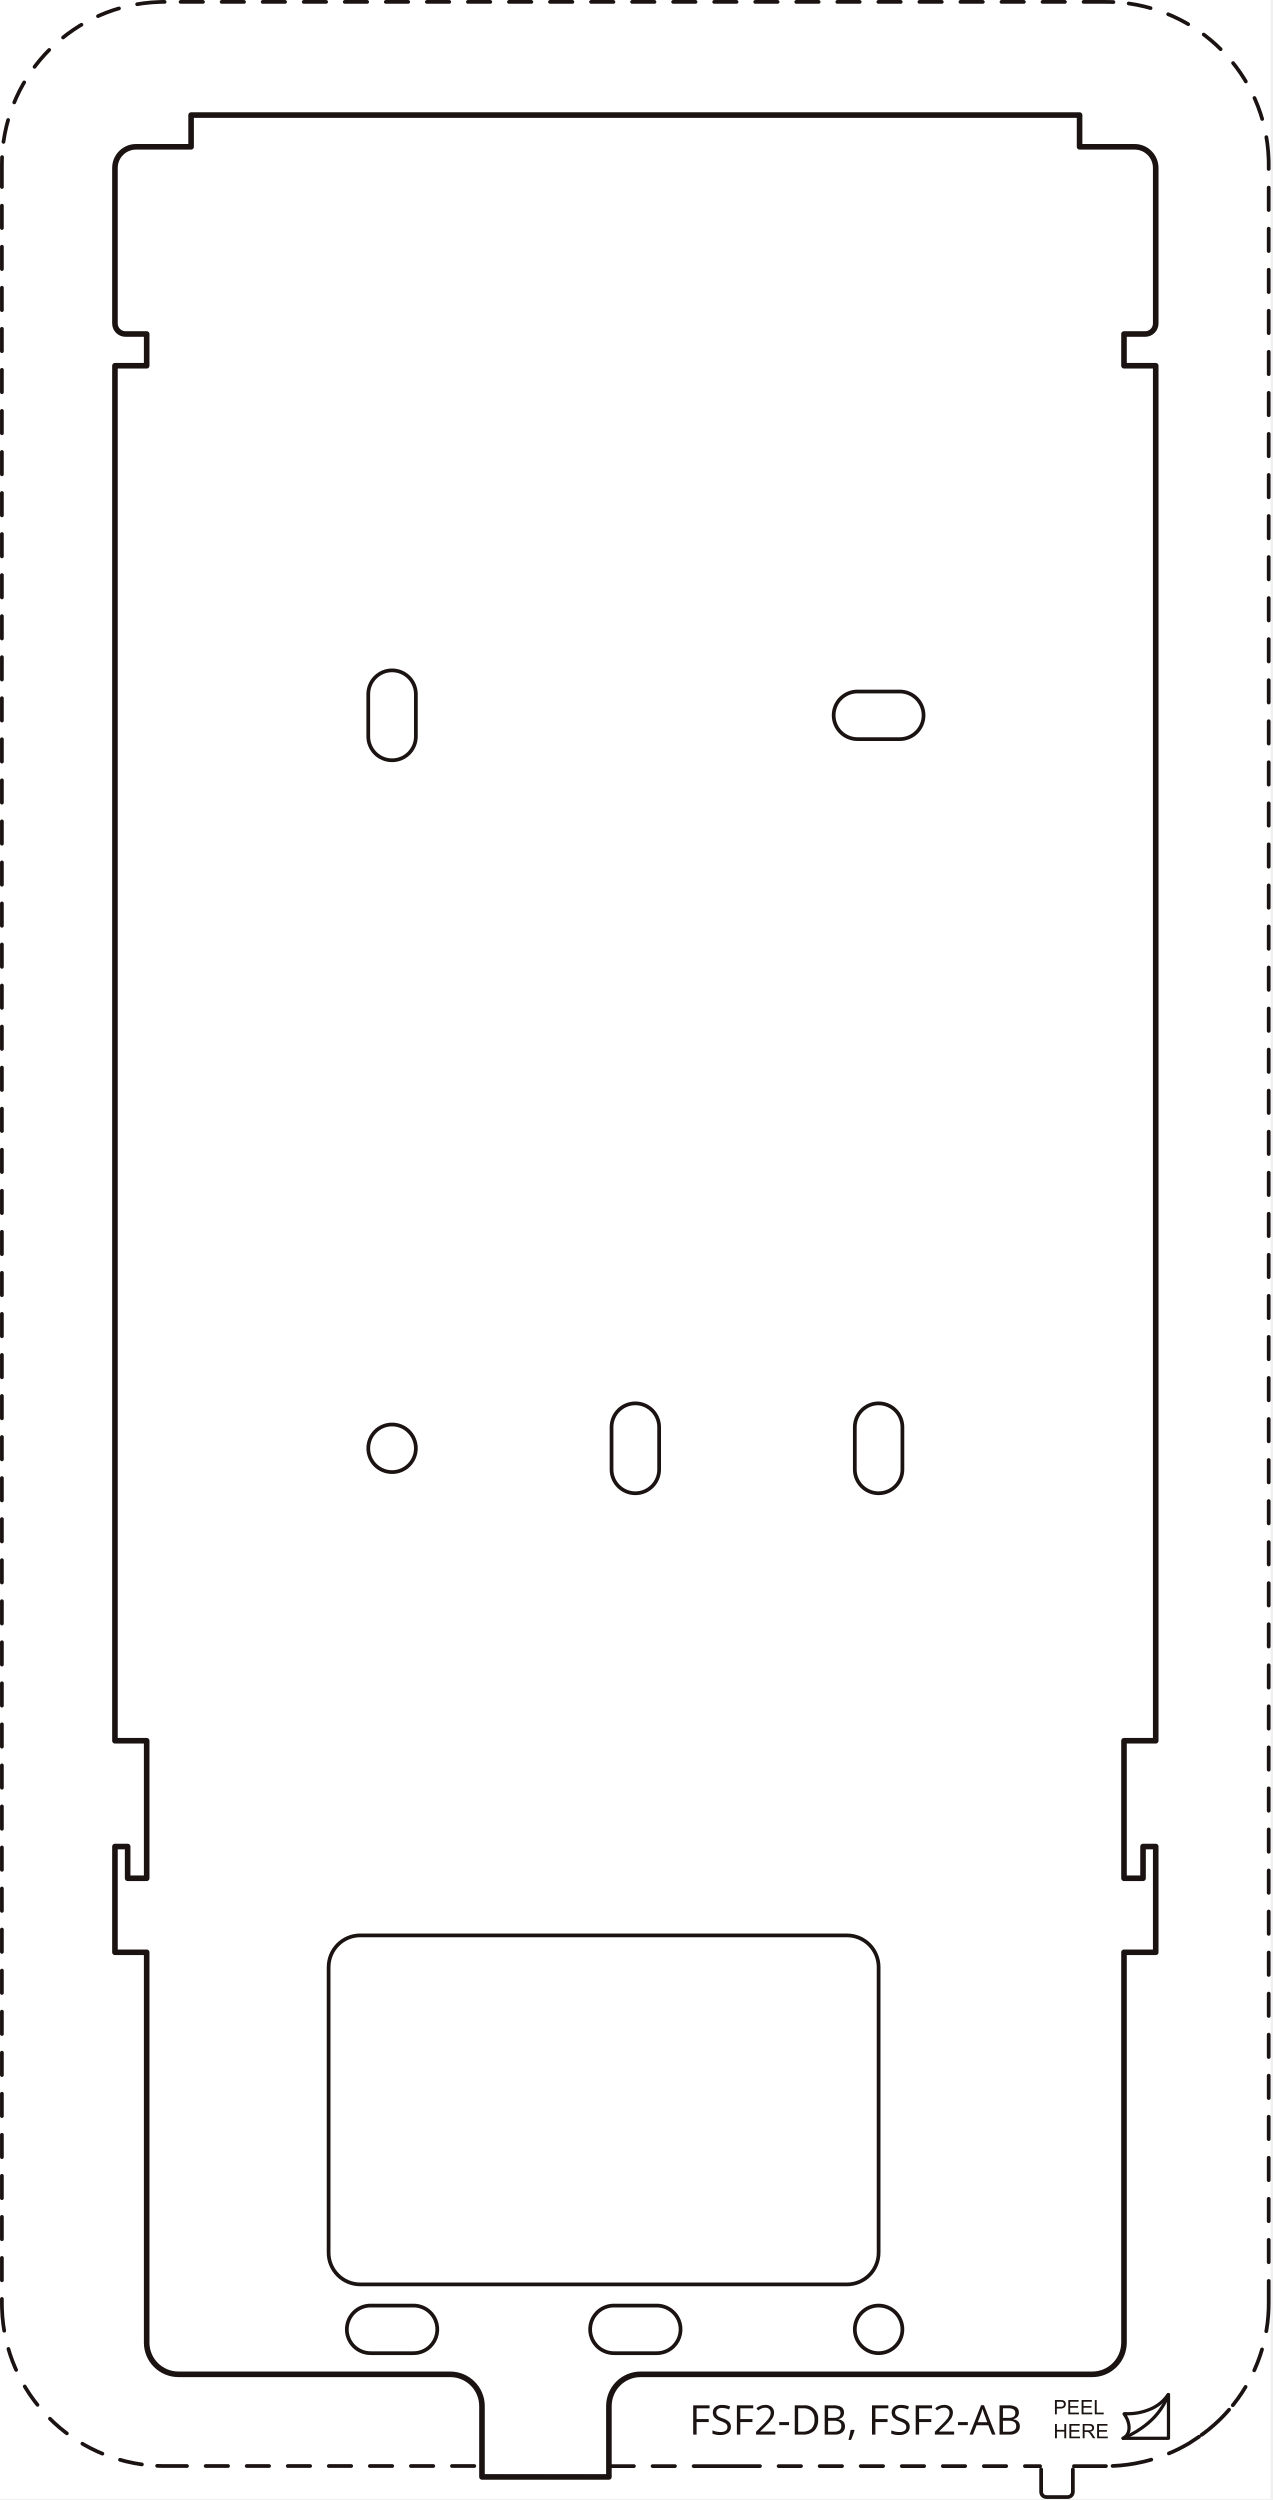
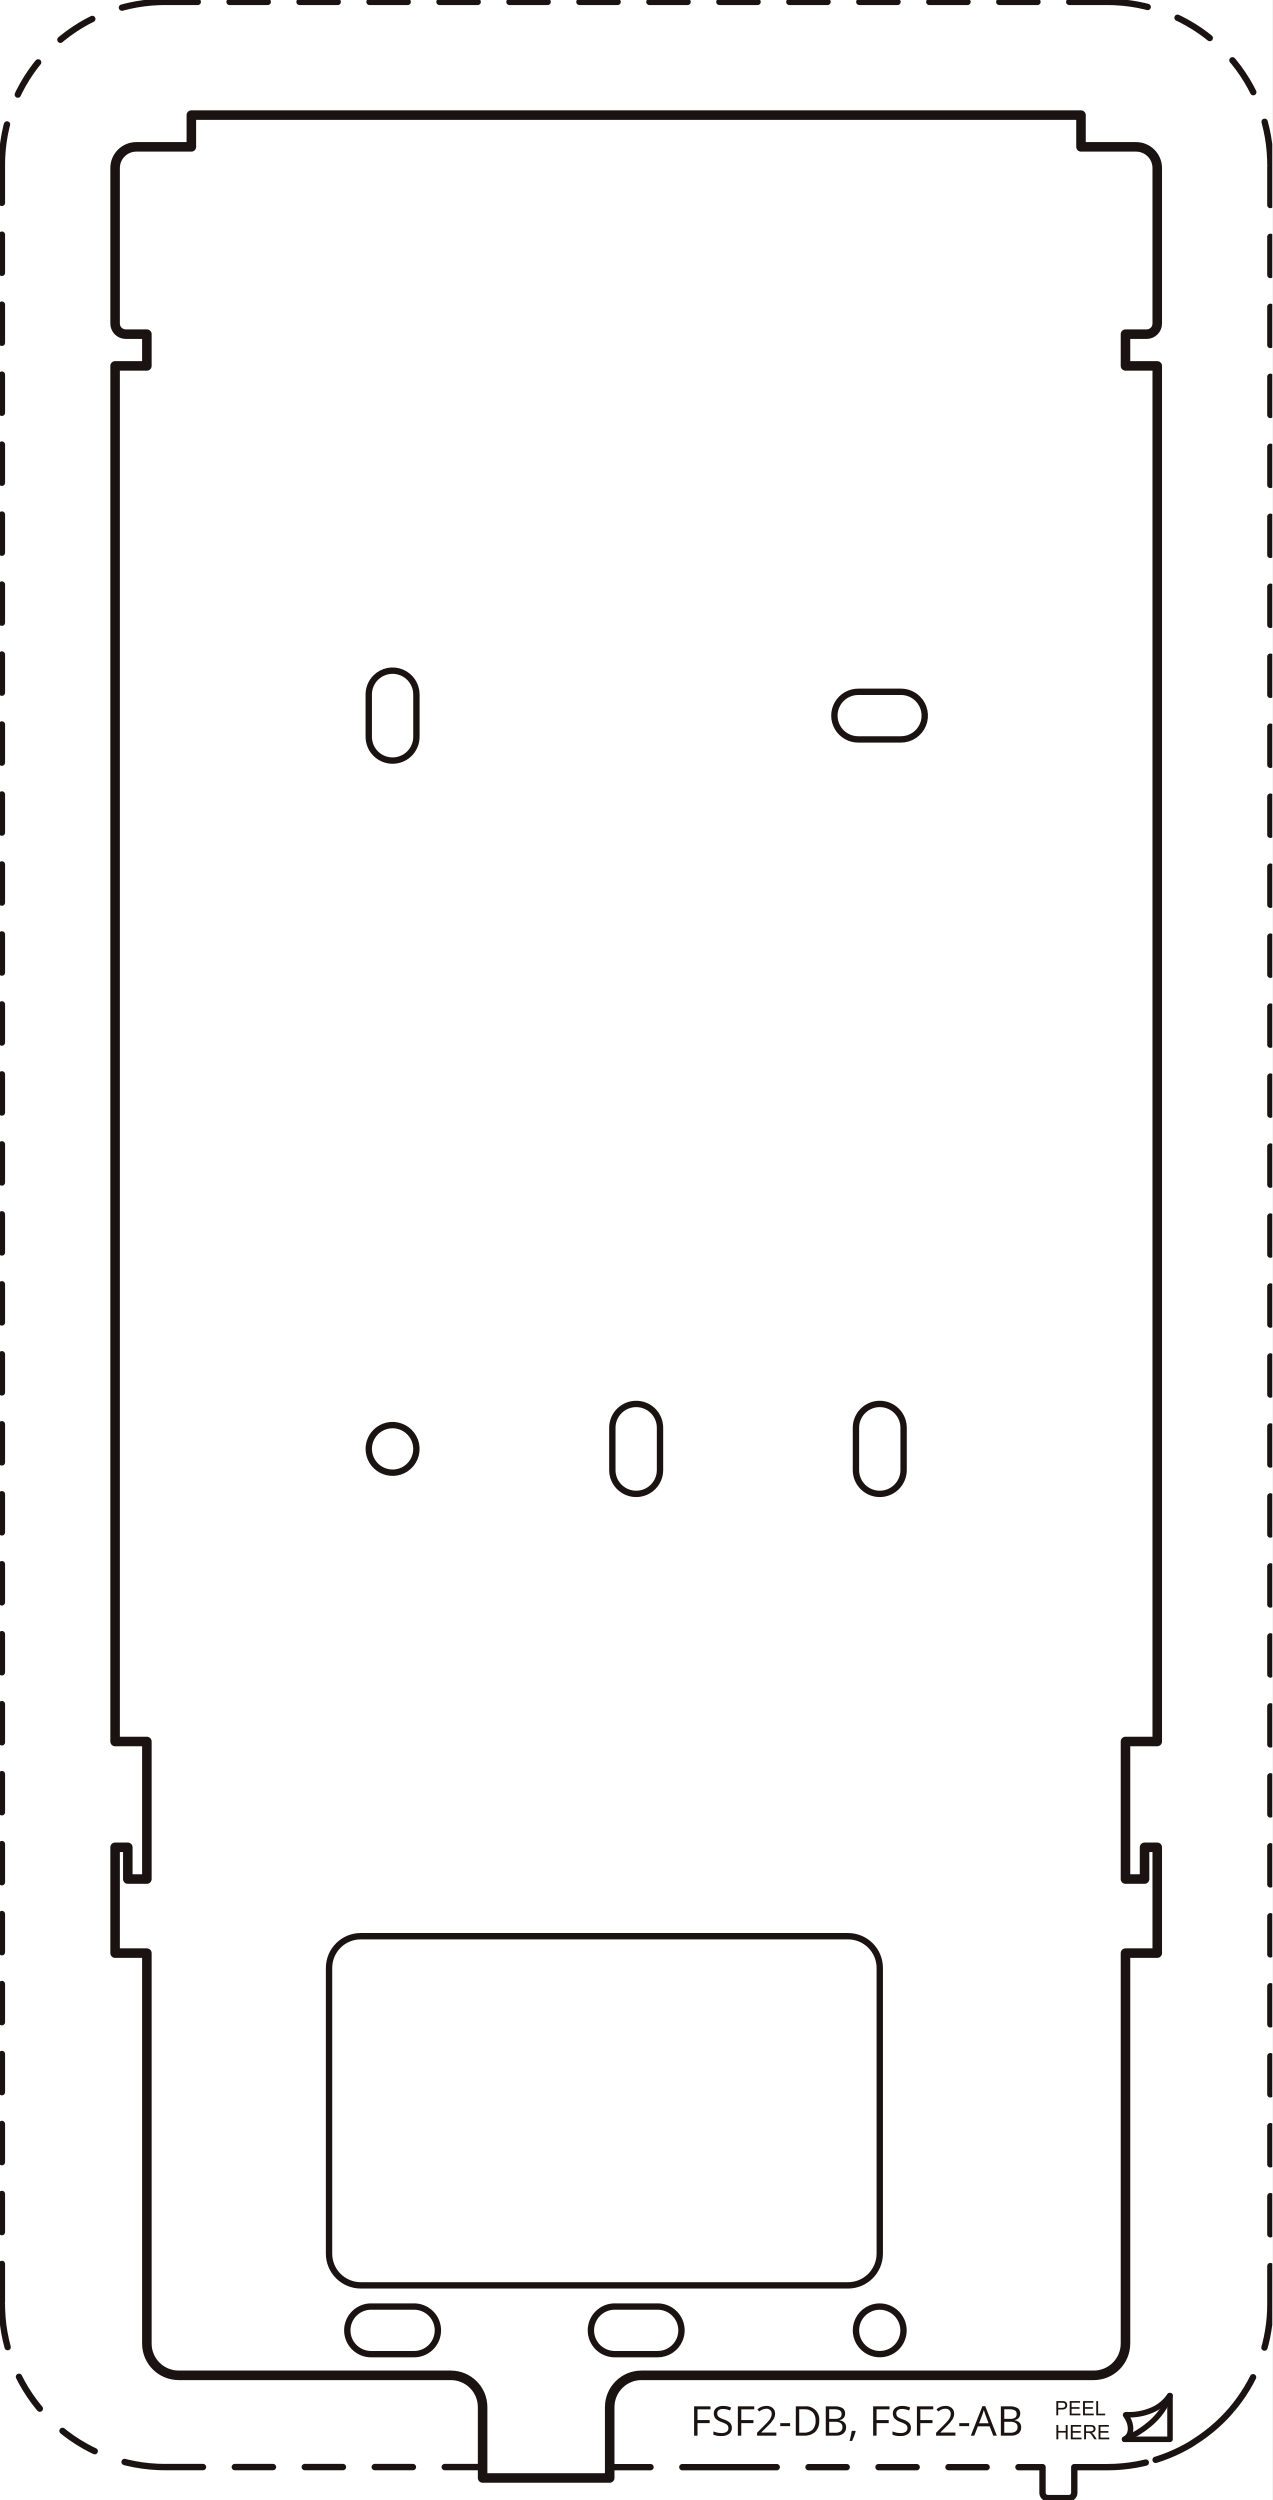
- <svg xmlns="http://www.w3.org/2000/svg" width="341" height="670" fill="none" viewBox="0 0 341 670">
+ <svg xmlns="http://www.w3.org/2000/svg" width="200" height="393" fill="none" viewBox="0 0 200 393">
  <g clip-path="url(#a)">
-     <path fill="#fff" d="M0 0h340.517v669.717H0z" />
-     <path stroke="#1a1311" stroke-linecap="round" stroke-linejoin="round" d="M226.964 612.224H96.57M96.57 518.681h130.394M88.066 603.72v-76.535M235.468 527.185v76.535M88.066 603.72a8.5 8.5 0 0 0 8.5 8.5M96.57 518.681a8.5 8.5 0 0 0-8.5 8.5M235.468 527.185a8.5 8.5 0 0 0-8.5-8.5M226.964 612.224a8.5 8.5 0 0 0 8.5-8.5" />
-     <path stroke="#1a1311" stroke-linecap="round" stroke-linejoin="round" stroke-width="1.5" d="M163.185 663.815h-34.016M292.727 636.319H171.688M120.664 636.319h-72.85M30.806 523.216V494.87M30.806 466.524V98.02M30.806 86.681V45.012M34.208 503.374v-8.504M30.806 523.216h8.504M301.232 523.216h8.504M39.31 89.516v8.504M39.31 466.523v36.85M39.31 523.216v104.598M51.216 39.342v-8.504M34.208 503.374h5.102M301.232 503.374h5.102M309.736 494.87h-3.402M34.208 494.87h-3.402M30.806 466.523h8.504M301.232 466.523h8.504M129.169 663.815v-3.792M129.169 660.13v-15.307M163.184 663.815v-18.992M289.326 34.24v5.102M289.326 34.24v-3.402M301.232 627.814V523.216M301.232 503.373v-36.85M301.232 98.02v-8.504M306.334 503.374v-8.504M309.735 45.012v41.669M309.735 523.216V494.87M309.735 466.524V98.02M34.491 98.02h-3.685M34.491 98.02h4.819M301.232 98.02h8.504M306.901 89.516h-5.669M33.641 89.516h5.67M304.066 39.342h-14.74M51.216 39.342h-14.74M51.216 30.838h238.11M129.169 644.823a8.5 8.5 0 0 0-8.5-8.5M39.307 627.815a8.5 8.5 0 0 0 8.5 8.5M36.476 39.342a5.67 5.67 0 0 0-5.67 5.67M30.807 86.681a2.835 2.835 0 0 0 2.835 2.835M171.688 636.319a8.5 8.5 0 0 0-8.5 8.5M292.728 636.319a8.5 8.5 0 0 0 8.5-8.5M309.735 45.012a5.67 5.67 0 0 0-5.669-5.67M306.901 89.516a2.833 2.833 0 0 0 2.834-2.835" />
-     <path stroke="#1a1311" stroke-linecap="round" stroke-linejoin="round" d="M98.696 388.146a6.378 6.378 0 1 1 12.756-.003 6.378 6.378 0 0 1-12.756.003M110.744 630.649H99.405M99.405 617.894h11.339M99.407 617.894a6.38 6.38 0 0 0-4.561 1.839 6.39 6.39 0 0 0-1.897 4.539 6.38 6.38 0 0 0 6.458 6.377M110.743 630.649a6.38 6.38 0 0 0 4.562-1.839 6.388 6.388 0 0 0 1.403-6.998 6.4 6.4 0 0 0-1.403-2.079 6.4 6.4 0 0 0-4.562-1.839M98.696 197.374v-11.339M111.452 186.035v11.339M111.452 186.035a6.37 6.37 0 0 0-1.868-4.51 6.39 6.39 0 0 0-4.51-1.868 6.4 6.4 0 0 0-4.51 1.868 6.37 6.37 0 0 0-1.868 4.51M98.696 197.374a6.377 6.377 0 1 0 12.756 0M163.893 393.815v-11.339M176.649 382.476v11.339M163.893 393.815a6.378 6.378 0 1 0 12.756 0M176.649 382.476a6.378 6.378 0 1 0-12.756 0M229.09 393.815v-11.339M241.846 382.476v11.339M229.09 393.815a6.378 6.378 0 1 0 12.756 0M241.846 382.476a6.378 6.378 0 1 0-12.756 0M175.941 630.649h-11.339M164.602 617.894h11.339M164.607 617.894a6.38 6.38 0 0 0-4.561 1.839 6.39 6.39 0 0 0-1.404 6.998 6.4 6.4 0 0 0 3.5 3.456 6.4 6.4 0 0 0 2.465.462M175.94 630.649a6.38 6.38 0 0 0 4.561-1.839 6.388 6.388 0 0 0 1.404-6.998 6.4 6.4 0 0 0-3.5-3.456 6.4 6.4 0 0 0-2.465-.462M229.09 624.271a6.377 6.377 0 1 1 12.754 0 6.377 6.377 0 0 1-12.754 0M241.137 198.083h-11.339M229.798 185.327h11.339M241.137 198.083a6.378 6.378 0 1 0 0-12.756M229.798 185.327a6.378 6.378 0 1 0 0 12.756" />
-     <path stroke="#1a1311" stroke-dasharray="6 5 6 5" stroke-linecap="round" stroke-linejoin="round" d="M280.442 669.217h5.669M129.157 663.771h34.016M292.557 660.917h3.844M163.894 660.917h27.897M197.67 660.917h81.07M290.637 660.917h-2.825M44.117 660.893h85.039M287.528 667.8v-6.883M279.025 667.8v-6.883M296.4.507H44.117M292.421 660.917h.136M287.528 667.8a1.42 1.42 0 0 1-.623 1.173M318.619 654.839a43.9 43.9 0 0 1-11.948 4.849M306.671 659.688q-1.262.306-2.54.536M304.131 660.224a44 44 0 0 1-7.73.693M339.985 618.807a43.6 43.6 0 0 1-10.591 27M340.007 617.283q0 .76-.026 1.52M329.394 645.801q-.469.543-.956 1.071M328.185 647.143q-.384.409-.778.807M328.438 646.872l-.253.271M327.407 647.95q-.384.387-.775.764M326.632 648.714a43 43 0 0 1-5.292 4.324M321.34 653.038q-.623.43-1.259.839M279.647 668.973a1.4 1.4 0 0 1-.622-1.173M297.879.532q.264.009.526.021M296.401.507q.739 0 1.478.025M339.989 42.721q.01.355.017.712M340.007 43.433q0 .342.005.684M42.639 660.868l-.526-.021M44.117 660.893q-.738 0-1.478-.025M.529 618.679a51 51 0 0 1-.017-.711M.507 617.968v-.685M.532 42.639q.009-.263.021-.526M.507 44.117q0-.738.025-1.478M42.721.529q.355-.01.712-.017M43.433.507h.684M286.107 669.217a1.44 1.44 0 0 0 .794-.244M280.442 669.217a1.44 1.44 0 0 1-.795-.244M42.721.529A43.61 43.61 0 0 0 .553 42.113M.507 44.117v573.165M.529 618.679a43.61 43.61 0 0 0 41.584 42.168M340.011 617.282V44.117M339.989 42.721A43.61 43.61 0 0 0 298.407.553M318.619 654.839c.354-.227.7-.461 1.056-.695a6 6 0 0 0 .324-.227M290.637 660.917h1.784M191.791 660.917h6.098" />
-     <path stroke="#1a1311" stroke-linecap="round" stroke-linejoin="round" stroke-width=".87" d="M313.152 641.739v11.719M313.152 653.458h-12.183M313.069 641.739a10.7 10.7 0 0 1-4.88 3.952 15.4 15.4 0 0 1-6.822 1.169M301.254 646.928c1.388 1.885 1.727 4.085.886 5.465a2.9 2.9 0 0 1-1.171 1.065" />
-     <path stroke="#1a1311" stroke-linecap="round" stroke-linejoin="round" stroke-width=".87" d="M313.114 641.807a18.4 18.4 0 0 1-5.286 7.457 25.4 25.4 0 0 1-6.821 4.194" />
-     <path fill="#1a1311" d="M282.726 647.04v-3.833h1.444q.293-.006.582.037c.169.023.33.084.473.178a.93.93 0 0 1 .307.37 1.25 1.25 0 0 1-.2 1.349 1.5 1.5 0 0 1-1.123.338h-.982v1.557zm.506-2.009h.99c.247.024.495-.041.7-.182a.65.65 0 0 0 .207-.515.7.7 0 0 0-.122-.411.57.57 0 0 0-.32-.226 2 2 0 0 0-.472-.034h-.98zM286.307 647.04v-3.833h2.768v.452h-2.268v1.172h2.118v.45h-2.118v1.3h2.351v.452zM289.871 647.04v-3.833h2.769v.452h-2.262v1.172h2.118v.45h-2.118v1.3h2.351v.452zM293.407 647.04v-3.833h.506v3.377h1.886v.452zM282.741 653.458v-3.829h.507v1.578h1.99v-1.573h.507v3.829h-.507v-1.8h-1.99v1.8zM286.599 653.458v-3.829h2.768v.452h-2.26v1.173h2.119v.449h-2.119v1.304h2.351v.452zM290.164 653.458v-3.829h1.7a2.3 2.3 0 0 1 .779.1.84.84 0 0 1 .425.365c.106.173.162.373.16.577a.97.97 0 0 1-.264.687 1.35 1.35 0 0 1-.815.355q.167.074.306.191.242.227.42.509l.666 1.042h-.637l-.507-.8a7 7 0 0 0-.365-.528 1.1 1.1 0 0 0-.258-.256.7.7 0 0 0-.231-.1 1.5 1.5 0 0 0-.282-.018h-.588v1.7zm.506-2.139h1.09q.278.009.543-.072a.58.58 0 0 0 .3-.23.62.62 0 0 0 .1-.343.58.58 0 0 0-.2-.447.92.92 0 0 0-.623-.175h-1.212zM294.029 653.458v-3.829h2.769v.452h-2.262v1.173h2.118v.449h-2.118v1.304h2.35v.452zM186.687 652.477h-.913v-7.853h4.377v.812h-3.464v2.871h3.255v.81h-3.255zM195.883 650.387a1.93 1.93 0 0 1-.752 1.617 3.26 3.26 0 0 1-2.041.58 5.1 5.1 0 0 1-2.149-.359v-.881q.51.212 1.053.322.558.115 1.128.117a2.3 2.3 0 0 0 1.375-.345 1.14 1.14 0 0 0 .462-.965 1.24 1.24 0 0 0-.164-.668 1.5 1.5 0 0 0-.548-.481 7.7 7.7 0 0 0-1.168-.5 3.7 3.7 0 0 1-1.565-.929 2.05 2.05 0 0 1-.471-1.4 1.73 1.73 0 0 1 .683-1.444 2.83 2.83 0 0 1 1.8-.537 5.3 5.3 0 0 1 2.154.43l-.285.794a4.9 4.9 0 0 0-1.89-.408c-.402-.024-.8.086-1.134.311a1.02 1.02 0 0 0-.408.865 1.34 1.34 0 0 0 .15.669c.127.199.301.363.508.477q.523.293 1.093.481a4.3 4.3 0 0 1 1.7.945c.319.359.487.828.469 1.309M198.401 652.477h-.913v-7.853h4.378v.812h-3.465v2.871h3.255v.81h-3.255zM207.785 652.477h-5.162v-.77l2.068-2.079q.663-.644 1.246-1.364c.185-.244.337-.512.452-.795.101-.266.152-.548.15-.832a1.32 1.32 0 0 0-.382-1 1.45 1.45 0 0 0-.492-.289 1.45 1.45 0 0 0-.565-.079 2.6 2.6 0 0 0-.927.162c-.354.143-.683.34-.975.585l-.472-.607a3.62 3.62 0 0 1 2.363-.9 2.5 2.5 0 0 1 1.734.566 1.94 1.94 0 0 1 .629 1.523 2.95 2.95 0 0 1-.419 1.477 9.4 9.4 0 0 1-1.568 1.848l-1.719 1.681v.043h4.039zM208.827 649.936v-.817h2.637v.817zM219.263 648.475a3.97 3.97 0 0 1-1.056 2.973 4.18 4.18 0 0 1-3.037 1.029h-2.175v-7.853h2.406a3.53 3.53 0 0 1 3.672 2.316 3.5 3.5 0 0 1 .19 1.535m-.967.033a3.17 3.17 0 0 0-.771-2.316 3.1 3.1 0 0 0-2.291-.778h-1.327v6.274h1.111a3.39 3.39 0 0 0 2.456-.8 3.19 3.19 0 0 0 .822-2.38M221.014 644.624h2.218a4.17 4.17 0 0 1 2.261.468 1.65 1.65 0 0 1 .7 1.476c.016.419-.122.829-.388 1.153a1.88 1.88 0 0 1-1.137.588v.053q1.788.308 1.789 1.88a2.019 2.019 0 0 1-.712 1.644 3.03 3.03 0 0 1-1.99.591h-2.739zm.913 3.362h1.5c.483.04.967-.065 1.391-.3a1.18 1.18 0 0 0 .424-1.023 1.04 1.04 0 0 0-.473-.954 2.96 2.96 0 0 0-1.5-.292h-1.342zm0 .774v2.937h1.638a2.34 2.34 0 0 0 1.432-.367 1.37 1.37 0 0 0 .48-1.152 1.21 1.21 0 0 0-.491-1.074 2.62 2.62 0 0 0-1.5-.344zM228.941 651.198l.081.124q-.14.537-.4 1.248t-.548 1.325h-.671q.146-.558.32-1.381.176-.822.244-1.316zM234.607 652.477h-.913v-7.853h4.377v.812h-3.464v2.871h3.255v.81h-3.255zM243.807 650.387a1.93 1.93 0 0 1-.752 1.617 3.26 3.26 0 0 1-2.041.58 5.1 5.1 0 0 1-2.149-.359v-.881q.51.212 1.053.322.558.115 1.128.117a2.3 2.3 0 0 0 1.375-.345 1.14 1.14 0 0 0 .462-.965 1.23 1.23 0 0 0-.164-.668 1.5 1.5 0 0 0-.548-.481 8 8 0 0 0-1.168-.5 3.7 3.7 0 0 1-1.565-.929 2.05 2.05 0 0 1-.471-1.4 1.73 1.73 0 0 1 .682-1.444 2.84 2.84 0 0 1 1.8-.537 5.3 5.3 0 0 1 2.153.43l-.284.794a4.9 4.9 0 0 0-1.89-.408c-.402-.024-.8.086-1.134.311a1.02 1.02 0 0 0-.408.865 1.33 1.33 0 0 0 .15.669c.127.199.301.363.508.477q.523.293 1.093.481a4.3 4.3 0 0 1 1.7.945c.32.359.488.828.47 1.309M246.322 652.477h-.915v-7.853h4.378v.812h-3.465v2.871h3.255v.81h-3.255zM255.707 652.477h-5.162v-.77l2.068-2.079q.663-.644 1.246-1.364c.185-.244.337-.512.452-.795.101-.266.152-.548.15-.832a1.32 1.32 0 0 0-.382-1 1.5 1.5 0 0 0-.492-.29 1.5 1.5 0 0 0-.566-.078 2.6 2.6 0 0 0-.926.162c-.354.143-.683.34-.975.585l-.473-.607a3.62 3.62 0 0 1 2.364-.9 2.5 2.5 0 0 1 1.734.566 1.94 1.94 0 0 1 .629 1.523 2.95 2.95 0 0 1-.419 1.477 9.4 9.4 0 0 1-1.568 1.848l-1.72 1.684v.043h4.04zM256.748 649.936v-.817h2.637v.817zM265.852 652.477l-.978-2.5h-3.147l-.967 2.5h-.924l3.1-7.885h.769l3.088 7.885zm-1.262-3.32-.913-2.432a13 13 0 0 1-.366-1.134q-.136.577-.338 1.134l-.924 2.432zM267.877 644.624h2.218a4.17 4.17 0 0 1 2.261.468 1.65 1.65 0 0 1 .7 1.476c.016.419-.123.83-.39 1.153-.298.323-.7.531-1.136.588v.053q1.79.308 1.788 1.88a2.019 2.019 0 0 1-.712 1.644 3.03 3.03 0 0 1-1.989.591h-2.74zm.913 3.362h1.5c.483.04.967-.065 1.391-.3a1.17 1.17 0 0 0 .424-1.023 1.04 1.04 0 0 0-.472-.954 2.96 2.96 0 0 0-1.5-.292h-1.343zm0 .774v2.937h1.638a2.33 2.33 0 0 0 1.431-.367 1.37 1.37 0 0 0 .481-1.152 1.21 1.21 0 0 0-.491-1.074 2.62 2.62 0 0 0-1.5-.344z" />
+     <path fill="#fff" d="M0 0h200v393H0z" />
+     <path stroke="#1a1311" stroke-linecap="round" stroke-linejoin="round" d="M133.306 359.262H56.72M56.72 304.37h76.586M51.725 354.272V309.36M138.3 309.36v44.912M51.725 354.272c0 1.323.526 2.592 1.462 3.527a5 5 0 0 0 3.53 1.461M56.72 304.37a4.99 4.99 0 0 0-4.993 4.988M138.3 309.36a4.987 4.987 0 0 0-4.992-4.988M133.305 359.262a4.994 4.994 0 0 0 4.993-4.988" />
+     <path stroke="#1a1311" stroke-linecap="round" stroke-linejoin="round" stroke-width="1.5" d="M95.846 389.537h-19.98M171.931 373.402H100.84M70.871 373.402H28.083M18.094 307.031v-16.634M18.094 273.763V57.52M18.094 50.866V26.414M20.092 295.387v-4.99M18.094 307.031h4.994M176.926 307.031h4.995M23.088 52.53v4.99M23.088 273.763v21.624M23.088 307.031v61.38M30.081 23.087v-4.99M20.092 295.387h2.996M176.926 295.387h2.997M181.921 290.397h-1.998M20.092 290.397h-1.998M18.094 273.763h4.994M176.926 273.763h4.995M75.867 389.537v-2.226M75.867 387.374v-8.982M95.845 389.537v-11.145M169.933 20.093v2.994M169.933 20.093v-1.997M176.926 368.411v-61.38M176.926 295.387v-21.624M176.926 57.52v-4.99M179.923 295.387v-4.99M181.92 26.414v24.452M181.92 307.031v-16.634M181.92 273.763V57.52M20.258 57.52h-2.164M20.258 57.52h2.83M176.926 57.52h4.995M180.256 52.53h-3.33M19.759 52.53h3.33M178.591 23.087h-8.658M30.081 23.087h-8.657M30.081 18.096h139.852M75.866 378.392a4.992 4.992 0 0 0-4.992-4.988M23.087 368.411a4.992 4.992 0 0 0 4.992 4.988M21.424 23.087a3.33 3.33 0 0 0-3.33 3.327M18.094 50.866a1.663 1.663 0 0 0 1.665 1.663M100.84 373.402a4.99 4.99 0 0 0-4.993 4.988M171.932 373.402a4.99 4.99 0 0 0 4.992-4.988M181.92 26.414a3.33 3.33 0 0 0-3.329-3.327M180.256 52.53a1.666 1.666 0 0 0 1.664-1.664" />
+     <path stroke="#1a1311" stroke-linecap="round" stroke-linejoin="round" d="M57.968 227.77a3.743 3.743 0 0 1 4.477-3.672 3.75 3.75 0 0 1 2.943 2.941 3.74 3.74 0 0 1-1.592 3.842 3.747 3.747 0 0 1-5.827-3.111M65.045 370.074h-6.66M58.385 362.589h6.66M58.386 362.59a3.74 3.74 0 0 0-2.68 1.079 3.743 3.743 0 0 0 0 5.326 3.74 3.74 0 0 0 2.68 1.079M65.044 370.074a3.74 3.74 0 0 0 2.68-1.079 3.743 3.743 0 0 0 0-5.326 3.74 3.74 0 0 0-2.68-1.079M57.968 115.822v-6.654M65.46 109.168v6.654M65.46 109.168a3.74 3.74 0 0 0-2.312-3.458 3.75 3.75 0 0 0-4.083.812 3.74 3.74 0 0 0-1.097 2.646M57.968 115.822a3.74 3.74 0 0 0 3.746 3.743 3.742 3.742 0 0 0 3.746-3.743M96.261 231.097v-6.654M103.753 224.443v6.654M96.261 231.097a3.74 3.74 0 0 0 3.746 3.742 3.746 3.746 0 0 0 3.746-3.742M103.753 224.443a3.74 3.74 0 0 0-3.746-3.743 3.747 3.747 0 0 0-3.746 3.743M134.554 231.097v-6.654M142.046 224.443v6.654M134.554 231.097a3.743 3.743 0 0 0 3.746 3.742 3.746 3.746 0 0 0 3.746-3.742M142.046 224.443a3.74 3.74 0 0 0-3.746-3.743 3.744 3.744 0 0 0-3.746 3.743M103.338 370.074h-6.66M96.678 362.589h6.66M96.68 362.59a3.74 3.74 0 0 0-2.679 1.079 3.743 3.743 0 0 0 0 5.326 3.75 3.75 0 0 0 2.68 1.079M103.337 370.074a3.74 3.74 0 0 0 3.503-2.299 3.73 3.73 0 0 0 0-2.886 3.74 3.74 0 0 0-2.055-2.028 3.7 3.7 0 0 0-1.448-.271M134.554 366.332a3.74 3.74 0 0 1 2.313-3.458 3.745 3.745 0 0 1 3.514 6.57 3.749 3.749 0 0 1-5.827-3.112M141.63 116.238h-6.66M134.97 108.753h6.66M141.63 116.238a3.744 3.744 0 0 0 2.649-6.389 3.75 3.75 0 0 0-2.649-1.096M134.97 108.753a3.743 3.743 0 1 0 0 7.485" />
+     <path stroke="#1a1311" stroke-dasharray="6 5 6 5" stroke-linecap="round" stroke-linejoin="round" d="M164.715 392.707h3.33M75.86 389.511h19.978M171.831 387.836h2.258M96.262 387.836h16.385M116.1 387.836h47.616M170.703 387.836h-1.659M25.912 387.822h49.947M168.877 391.875v-4.039M163.883 391.875v-4.039M174.088.297H25.912M171.751 387.836h.08M168.877 391.875a.83.83 0 0 1-.366.688M187.138 384.269a25.8 25.8 0 0 1-7.017 2.846M180.121 387.115q-.741.18-1.492.314M178.629 387.429c-1.498.27-3.018.406-4.54.407M199.688 363.125a25.58 25.58 0 0 1-6.221 15.844M199.7 362.231q0 .447-.015.892M193.467 378.966q-.276.319-.561.628M192.757 379.753q-.225.24-.457.474M192.905 379.594l-.148.159M192.3 380.227q-.225.227-.455.448M191.845 380.675a25 25 0 0 1-3.108 2.537M188.737 383.213q-.366.252-.74.492M164.249 392.563a.83.83 0 0 1-.366-.688M174.957.312l.309.012M174.089.297q.434 0 .868.015M199.69 25.07q.007.207.01.417M199.7 25.487l.003.402M25.044 387.807l-.31-.012M25.912 387.822q-.434 0-.868-.015M.31 363.05l-.01-.417M.298 362.633v-.402M.313 25.021l.012-.309M.298 25.889q0-.434.014-.868M25.092.31 25.51.3M25.51.297h.402M168.043 392.707a.84.84 0 0 0 .466-.144M164.715 392.707a.84.84 0 0 1-.466-.144M25.092.31A25.63 25.63 0 0 0 7.927 7.667 25.58 25.58 0 0 0 .325 24.713M.298 25.889V362.23M.31 363.05a25.58 25.58 0 0 0 7.364 17.15 25.63 25.63 0 0 0 17.06 7.595M199.703 362.23V25.889M199.69 25.07a25.58 25.58 0 0 0-7.363-17.15 25.62 25.62 0 0 0-17.06-7.596M187.138 384.269c.208-.133.412-.27.621-.407a3 3 0 0 0 .19-.134M170.703 387.836h1.048M112.647 387.836h3.582" />
+     <path stroke="#1a1311" stroke-linecap="round" stroke-linejoin="round" stroke-width=".87" d="M183.927 376.582v6.877M183.927 383.459h-7.155M183.879 376.582a6.27 6.27 0 0 1-2.867 2.319 9.06 9.06 0 0 1-4.006.686M176.939 379.627c.815 1.106 1.015 2.397.521 3.207a1.7 1.7 0 0 1-.688.625" />
+     <path stroke="#1a1311" stroke-linecap="round" stroke-linejoin="round" stroke-width=".87" d="M183.905 376.622a10.8 10.8 0 0 1-3.105 4.376 15 15 0 0 1-4.006 2.461" />
+     <path fill="#1a1311" d="M166.057 379.693v-2.249h.848q.172-.004.342.021.15.022.278.105.118.084.18.217a.731.731 0 0 1-.117.791.88.88 0 0 1-.66.199h-.577v.914zm.297-1.179h.582a.62.62 0 0 0 .411-.107.38.38 0 0 0 .121-.302.4.4 0 0 0-.071-.241.33.33 0 0 0-.188-.133 1.2 1.2 0 0 0-.278-.02h-.575zM168.16 379.693v-2.249h1.626v.265h-1.332v.688h1.244v.264h-1.244v.762h1.381v.266zM170.253 379.693v-2.249h1.627v.265h-1.329v.688h1.244v.264h-1.244v.762h1.381v.266zM172.33 379.693v-2.249h.297v1.981h1.108v.266zM166.066 383.459v-2.247h.298v.926h1.168v-.923h.298v2.247h-.298v-1.056h-1.168v1.056zM168.332 383.459v-2.247h1.625v.265h-1.327v.689h1.245v.263h-1.245v.765h1.381v.266zM170.426 383.459v-2.247h.998q.234-.01.458.059a.5.5 0 0 1 .249.214.63.63 0 0 1 .094.339.56.56 0 0 1-.155.403.8.8 0 0 1-.479.208.7.7 0 0 1 .18.112q.141.134.247.299l.391.611h-.374l-.298-.469a4 4 0 0 0-.214-.31.6.6 0 0 0-.152-.15.4.4 0 0 0-.136-.059 1 1 0 0 0-.165-.01h-.346v.997zm.297-1.255h.64a1 1 0 0 0 .319-.042.35.35 0 0 0 .235-.337.34.34 0 0 0-.118-.262.54.54 0 0 0-.366-.103h-.711zM172.696 383.459v-2.247h1.626v.265h-1.329v.689h1.244v.263h-1.244v.765h1.381v.266zM109.649 382.883h-.536v-4.608h2.571v.477h-2.035v1.684h1.912v.476h-1.912zM115.05 381.657a1.135 1.135 0 0 1-.441.949 1.92 1.92 0 0 1-1.199.34 3 3 0 0 1-1.262-.211v-.517q.3.125.618.189.328.069.663.069c.284.02.566-.051.807-.202a.68.68 0 0 0 .272-.567.73.73 0 0 0-.097-.392.9.9 0 0 0-.322-.282 4.5 4.5 0 0 0-.686-.293 2.2 2.2 0 0 1-.919-.545 1.2 1.2 0 0 1-.276-.822 1.01 1.01 0 0 1 .401-.847 1.65 1.65 0 0 1 1.057-.315c.435-.006.866.08 1.265.252l-.167.466a2.9 2.9 0 0 0-1.11-.24 1.1 1.1 0 0 0-.666.183.6.6 0 0 0-.24.507.8.8 0 0 0 .088.393.83.83 0 0 0 .298.28q.308.173.642.282c.371.107.712.297.999.555.187.211.286.486.275.768M116.529 382.883h-.536v-4.608h2.571v.477h-2.035v1.684h1.912v.476h-1.912zM122.041 382.883h-3.032v-.451l1.215-1.221q.39-.377.731-.8.164-.216.266-.466a1.4 1.4 0 0 0 .088-.489.76.76 0 0 0-.224-.586.85.85 0 0 0-.621-.216 1.6 1.6 0 0 0-.545.095 2.1 2.1 0 0 0-.572.343l-.277-.356a2.12 2.12 0 0 1 1.387-.528c.37-.022.734.097 1.019.332a1.14 1.14 0 0 1 .369.893 1.7 1.7 0 0 1-.246.867q-.39.602-.921 1.085l-1.009.986v.025h2.372zM122.653 381.392v-.479h1.549v.479zM128.782 380.535a2.325 2.325 0 0 1-.62 1.745 2.44 2.44 0 0 1-1.784.603h-1.277v-4.608h1.413a2.08 2.08 0 0 1 1.67.593c.217.217.383.478.487.766s.141.596.111.901m-.568.019a1.864 1.864 0 0 0-.452-1.359 1.81 1.81 0 0 0-1.346-.456h-.779v3.681h.652a1.99 1.99 0 0 0 1.443-.469 1.88 1.88 0 0 0 .482-1.397M129.811 378.275h1.303c.459-.035.92.06 1.328.275a.96.96 0 0 1 .411.866c.009.246-.072.486-.228.676-.175.19-.412.312-.668.346v.031q1.05.18 1.051 1.103a1.2 1.2 0 0 1-.418.965 1.78 1.78 0 0 1-1.169.346h-1.609zm.536 1.973h.881c.284.023.568-.038.817-.176a.68.68 0 0 0 .249-.6.61.61 0 0 0-.278-.56 1.73 1.73 0 0 0-.881-.172h-.788zm0 .454v1.724h.962c.296.021.592-.055.841-.216a.79.79 0 0 0 .282-.676.71.71 0 0 0-.288-.63 1.54 1.54 0 0 0-.881-.202zM134.467 382.133l.047.073q-.082.315-.235.732a9 9 0 0 1-.322.777h-.394q.087-.327.188-.81.103-.482.144-.772zM137.795 382.883h-.537v-4.608h2.571v.477h-2.034v1.684h1.911v.476h-1.911zM143.198 381.657a1.13 1.13 0 0 1-.442.949c-.35.244-.772.363-1.198.34a3 3 0 0 1-1.262-.211v-.517q.3.125.618.189.328.069.663.069c.283.02.566-.051.807-.202a.67.67 0 0 0 .271-.567.7.7 0 0 0-.096-.392.9.9 0 0 0-.322-.282 4.6 4.6 0 0 0-.686-.293 2.2 2.2 0 0 1-.919-.545 1.2 1.2 0 0 1-.277-.822 1.02 1.02 0 0 1 .401-.847 1.66 1.66 0 0 1 1.057-.315c.435-.006.866.08 1.265.252l-.167.466a2.9 2.9 0 0 0-1.11-.24 1.1 1.1 0 0 0-.666.183.6.6 0 0 0-.183.224.6.6 0 0 0-.057.283.8.8 0 0 0 .088.393.8.8 0 0 0 .299.28q.307.173.642.282c.37.107.712.297.998.555.188.211.287.486.276.768M144.675 382.883h-.537v-4.608h2.571v.477h-2.035v1.684h1.912v.476h-1.912zM150.188 382.883h-3.032v-.451l1.214-1.221q.39-.377.732-.8.164-.216.266-.466a1.4 1.4 0 0 0 .088-.489.78.78 0 0 0-.225-.586.849.849 0 0 0-.621-.216 1.6 1.6 0 0 0-.544.095 2.1 2.1 0 0 0-.573.343l-.277-.356a2.12 2.12 0 0 1 1.388-.528c.369-.022.733.097 1.018.332q.188.171.284.406c.064.154.093.321.086.487a1.73 1.73 0 0 1-.246.867c-.259.4-.569.764-.921 1.085l-1.01.988v.025h2.373zM150.799 381.392v-.479h1.549v.479zM156.146 382.883l-.574-1.467h-1.849l-.568 1.467h-.542l1.82-4.627h.452l1.814 4.627zm-.741-1.948-.536-1.427a7 7 0 0 1-.215-.665q-.08.338-.199.665l-.543 1.427zM157.335 378.275h1.303c.46-.035.92.06 1.328.275a.96.96 0 0 1 .411.866 1 1 0 0 1-.229.676c-.175.19-.411.312-.667.346v.031q1.051.18 1.05 1.103a1.18 1.18 0 0 1-.418.965c-.336.249-.75.372-1.168.346h-1.61zm.537 1.973h.881c.283.023.568-.038.817-.176a.69.69 0 0 0 .249-.6.61.61 0 0 0-.277-.56 1.75 1.75 0 0 0-.881-.172h-.789zm0 .454v1.724h.962a1.37 1.37 0 0 0 .84-.216.8.8 0 0 0 .283-.676.72.72 0 0 0-.289-.63 1.54 1.54 0 0 0-.881-.202z" />
  </g>
  <defs>
    <clipPath id="a">
-       <path fill="#fff" d="M0 0h340.517v669.717H0z" />
+       <path fill="#fff" d="M0 0h200v393H0z" />
    </clipPath>
  </defs>
</svg>
